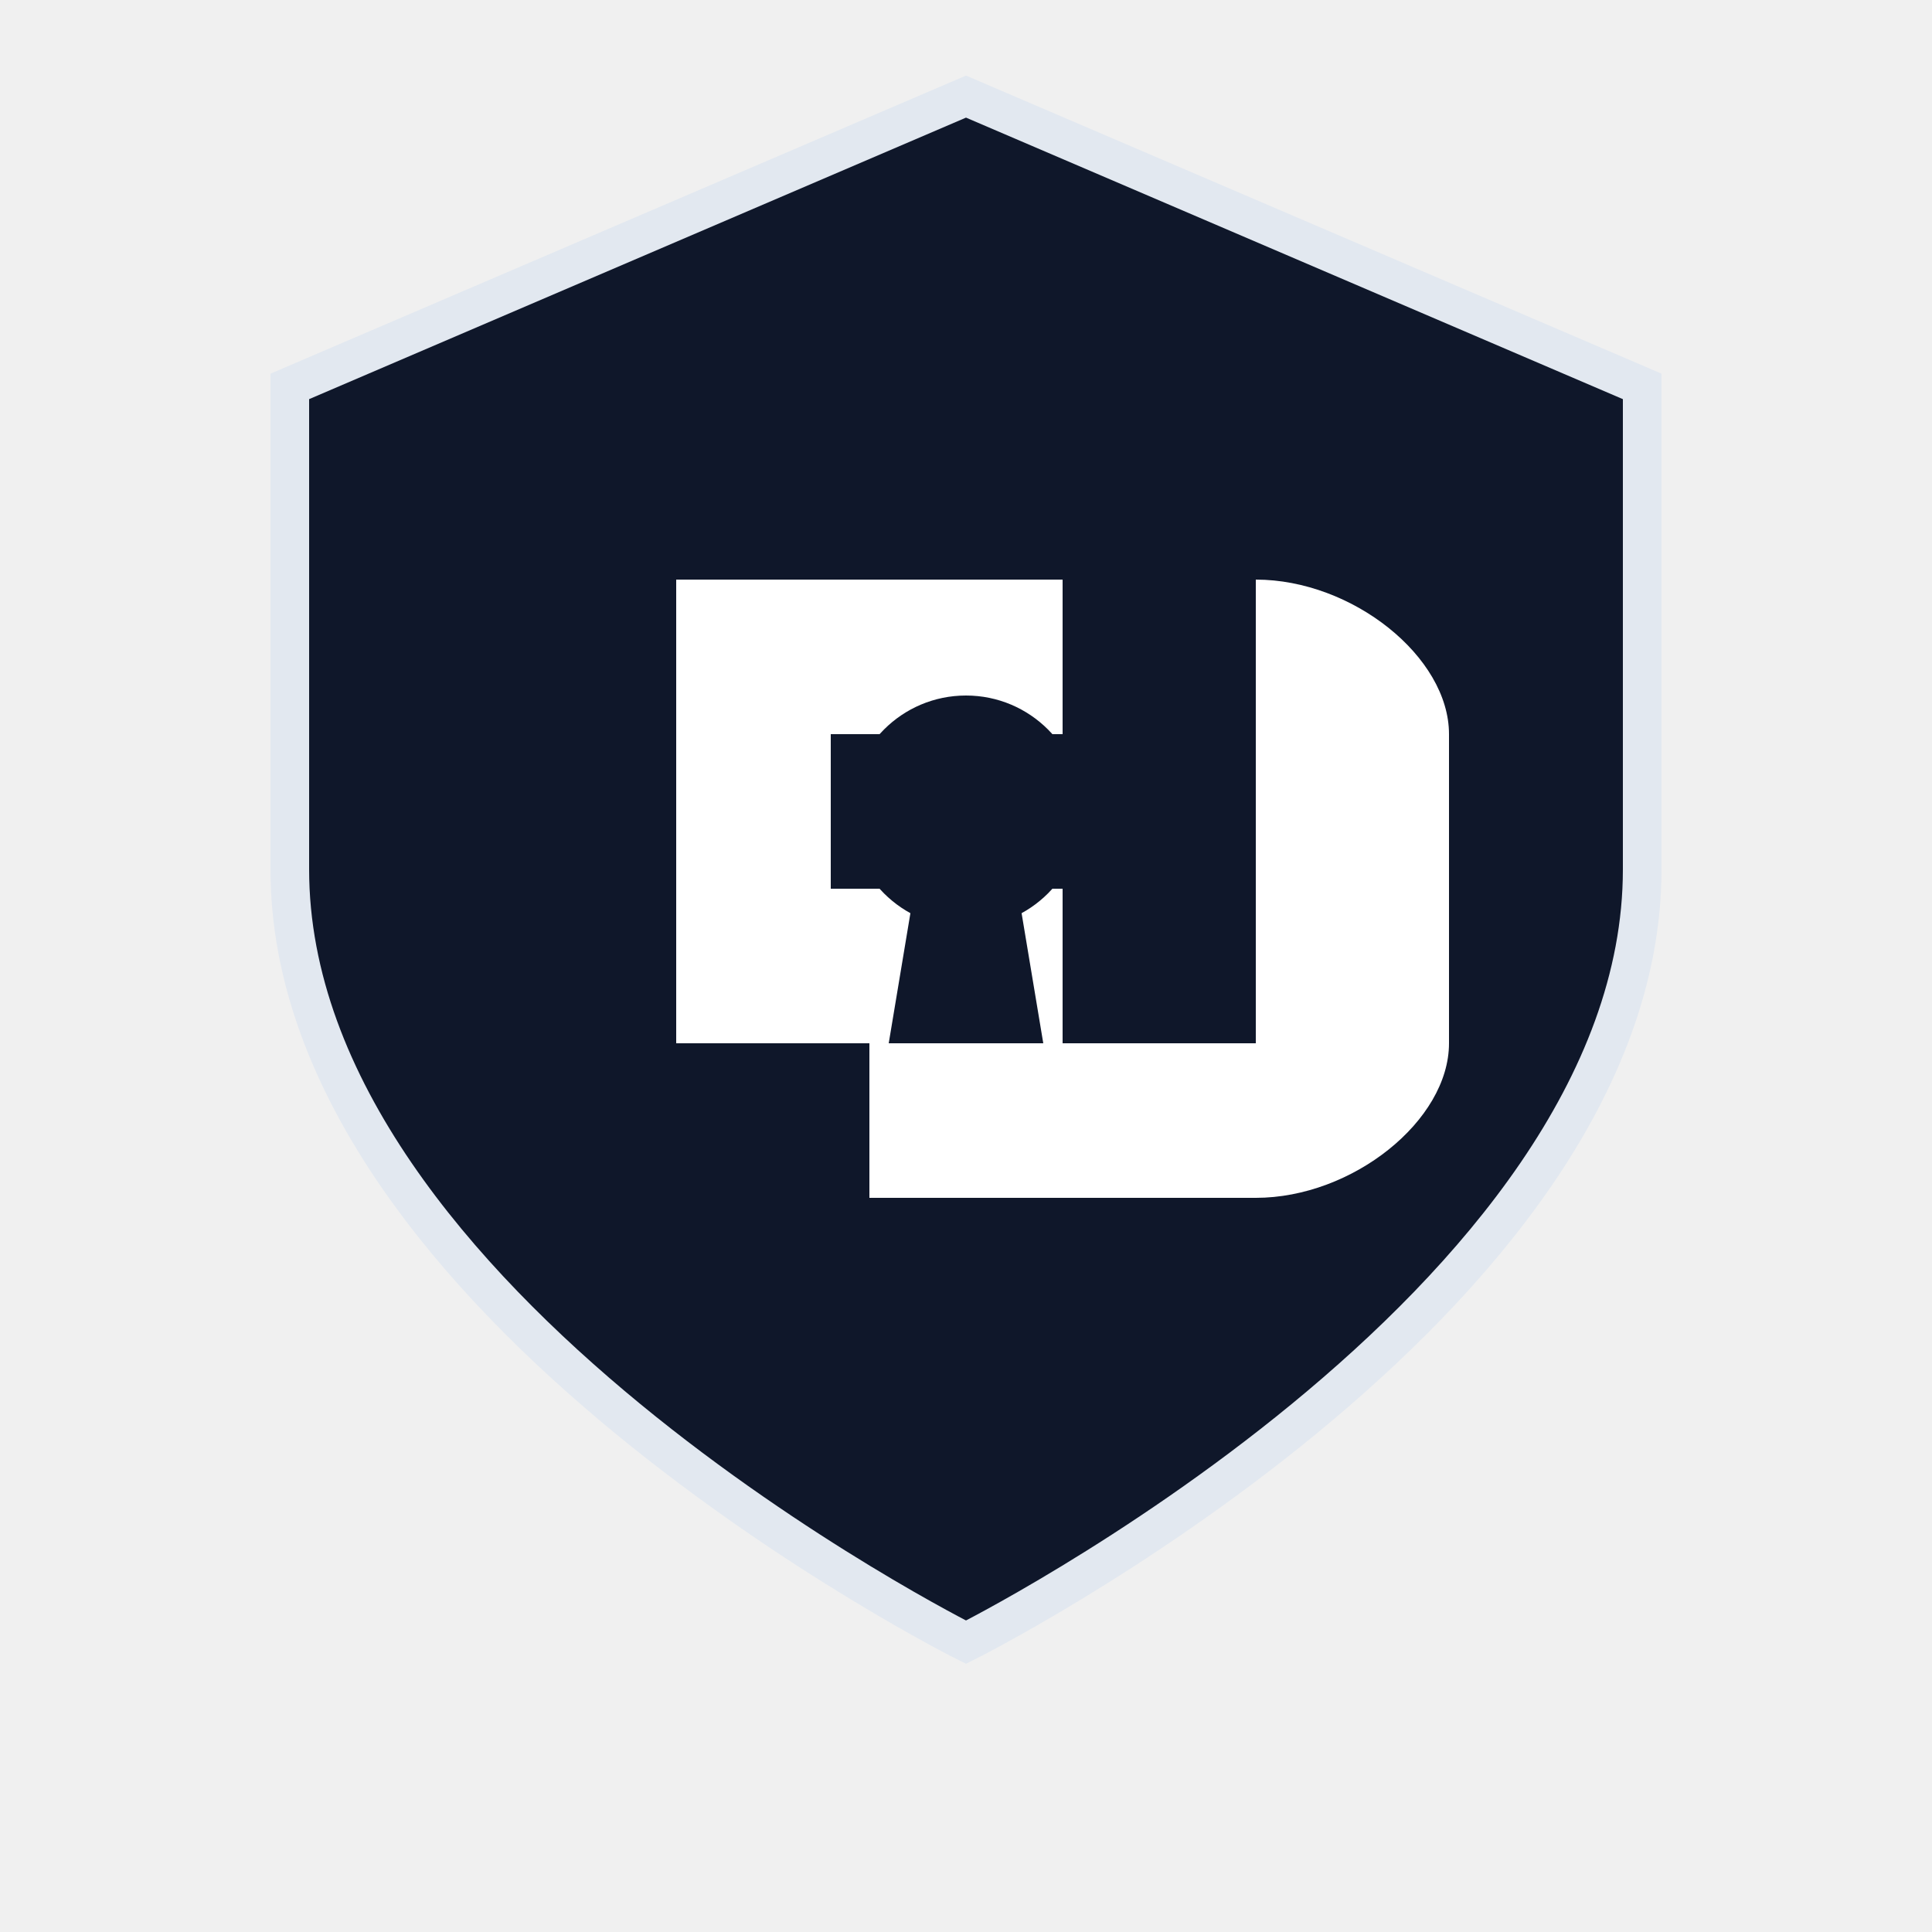
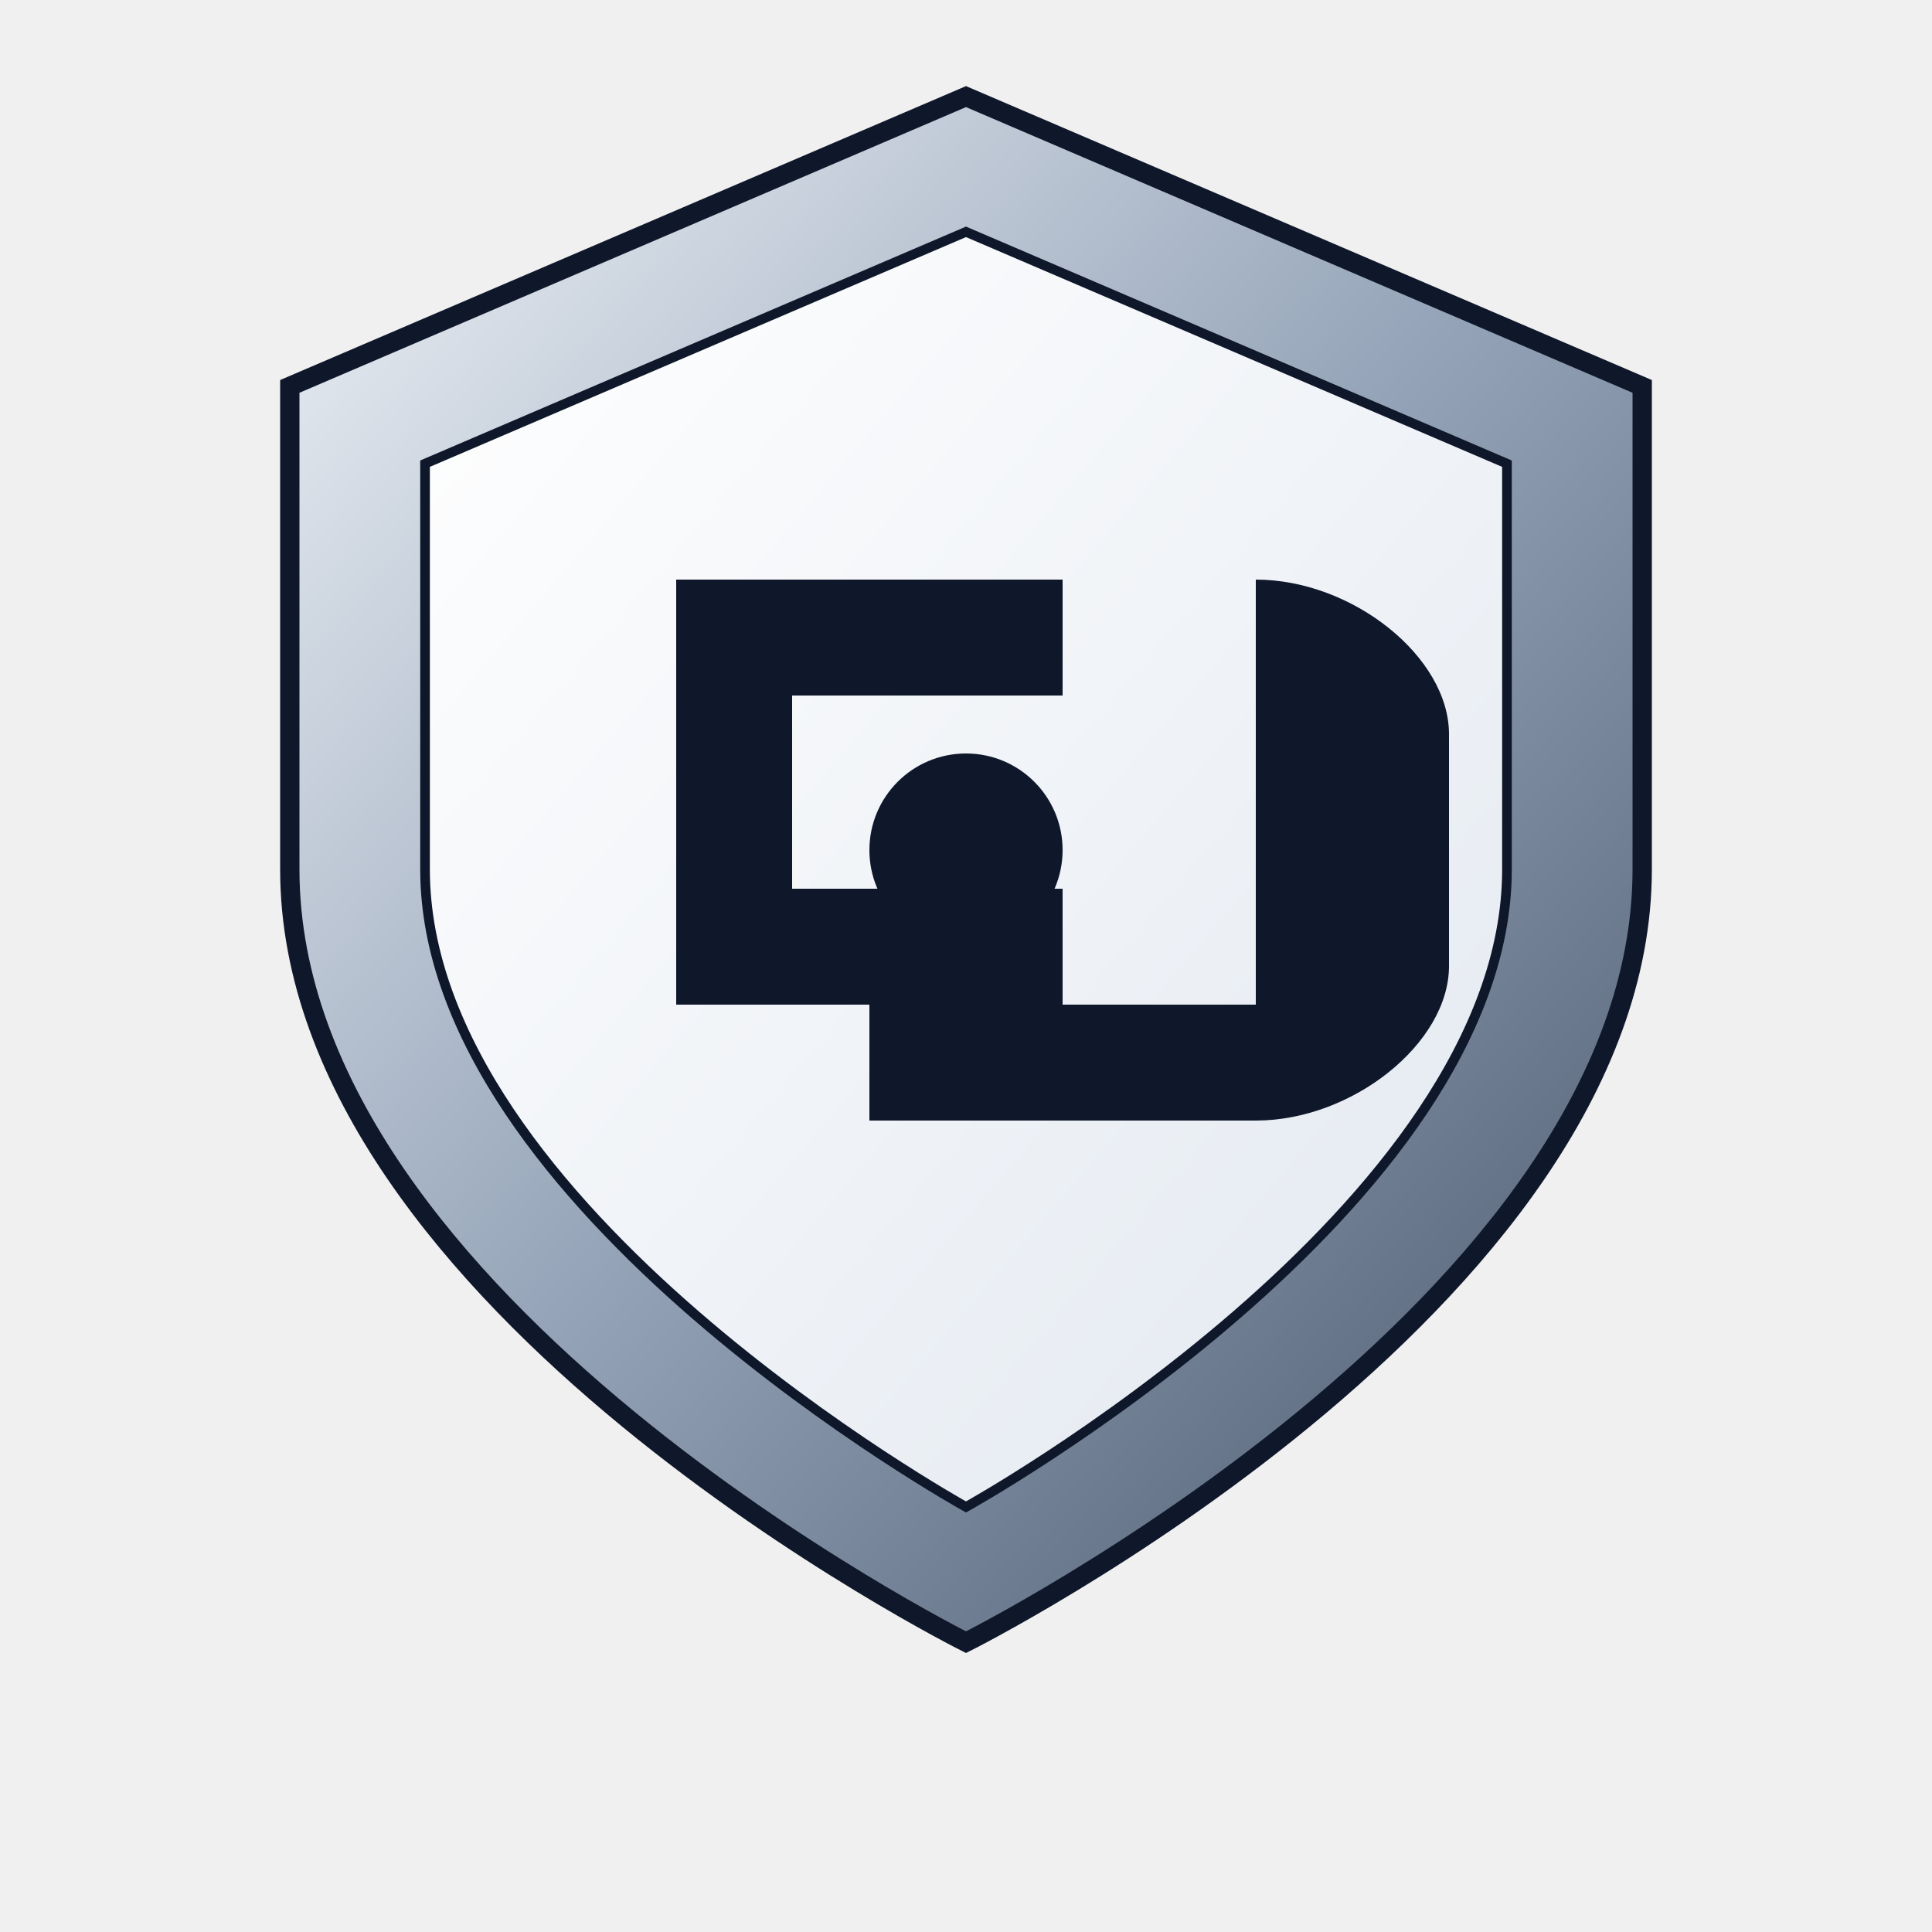
<svg xmlns="http://www.w3.org/2000/svg" width="100" height="100" viewBox="0 0 100 100" fill="none">
-   <path d="M50 5L15 20V45C15 67.5 50 85 50 85C50 85 85 67.5 85 45V20L50 5Z" fill="#0F172A" stroke="#E2E8F0" stroke-width="2" />
-   <path d="M35 30H55V38H43V46H55V54H35V30Z" fill="white" />
-   <path d="M65 30V54H45V62H65C70 62 75 58 75 54V38C75 34 70 30 65 30Z" fill="white" />
-   <circle cx="50" cy="42" r="6" fill="#0F172A" />
-   <path d="M48 42L46 54H54L52 42H48Z" fill="#0F172A" />
+   <defs>
+     <linearGradient id="shieldGradient" x1="0%" y1="0%" x2="100%" y2="100%">
+       <stop offset="0%" style="stop-color:#F1F5F9;stop-opacity:1" />
+       <stop offset="50%" style="stop-color:#94A3B8;stop-opacity:1" />
+       <stop offset="100%" style="stop-color:#475569;stop-opacity:1" />
+     </linearGradient>
+     <linearGradient id="innerShield" x1="0%" y1="0%" x2="100%" y2="100%">
+       <stop offset="0%" style="stop-color:#FFFFFF;stop-opacity:1" />
+       <stop offset="100%" style="stop-color:#E2E8F0;stop-opacity:1" />
+     </linearGradient>
+   </defs>
+   <path d="M50 5L15 20V45C15 67.5 50 85 50 85C50 85 85 67.5 85 45V20L50 5Z" fill="url(#shieldGradient)" stroke="#0F172A" stroke-width="1" />
+   <path d="M50 12L22 24V45C22 62.5 50 78 50 78C50 78 78 62.5 78 45V24L50 12Z" fill="url(#innerShield)" stroke="#0F172A" stroke-width="0.5" />
+   <path d="M35 30H55V36H41V46H55V52H35V30Z" fill="#0F172A" />
+   <path d="M65 30V52H45V58H65C70 58 75 54 75 50V38C75 34 70 30 65 30Z" fill="#0F172A" />
+   <circle cx="50" cy="44" r="5" fill="#0F172A" />
+   <path d="M48 44L46 56H54L52 44H48Z" fill="#0F172A" />
</svg>
